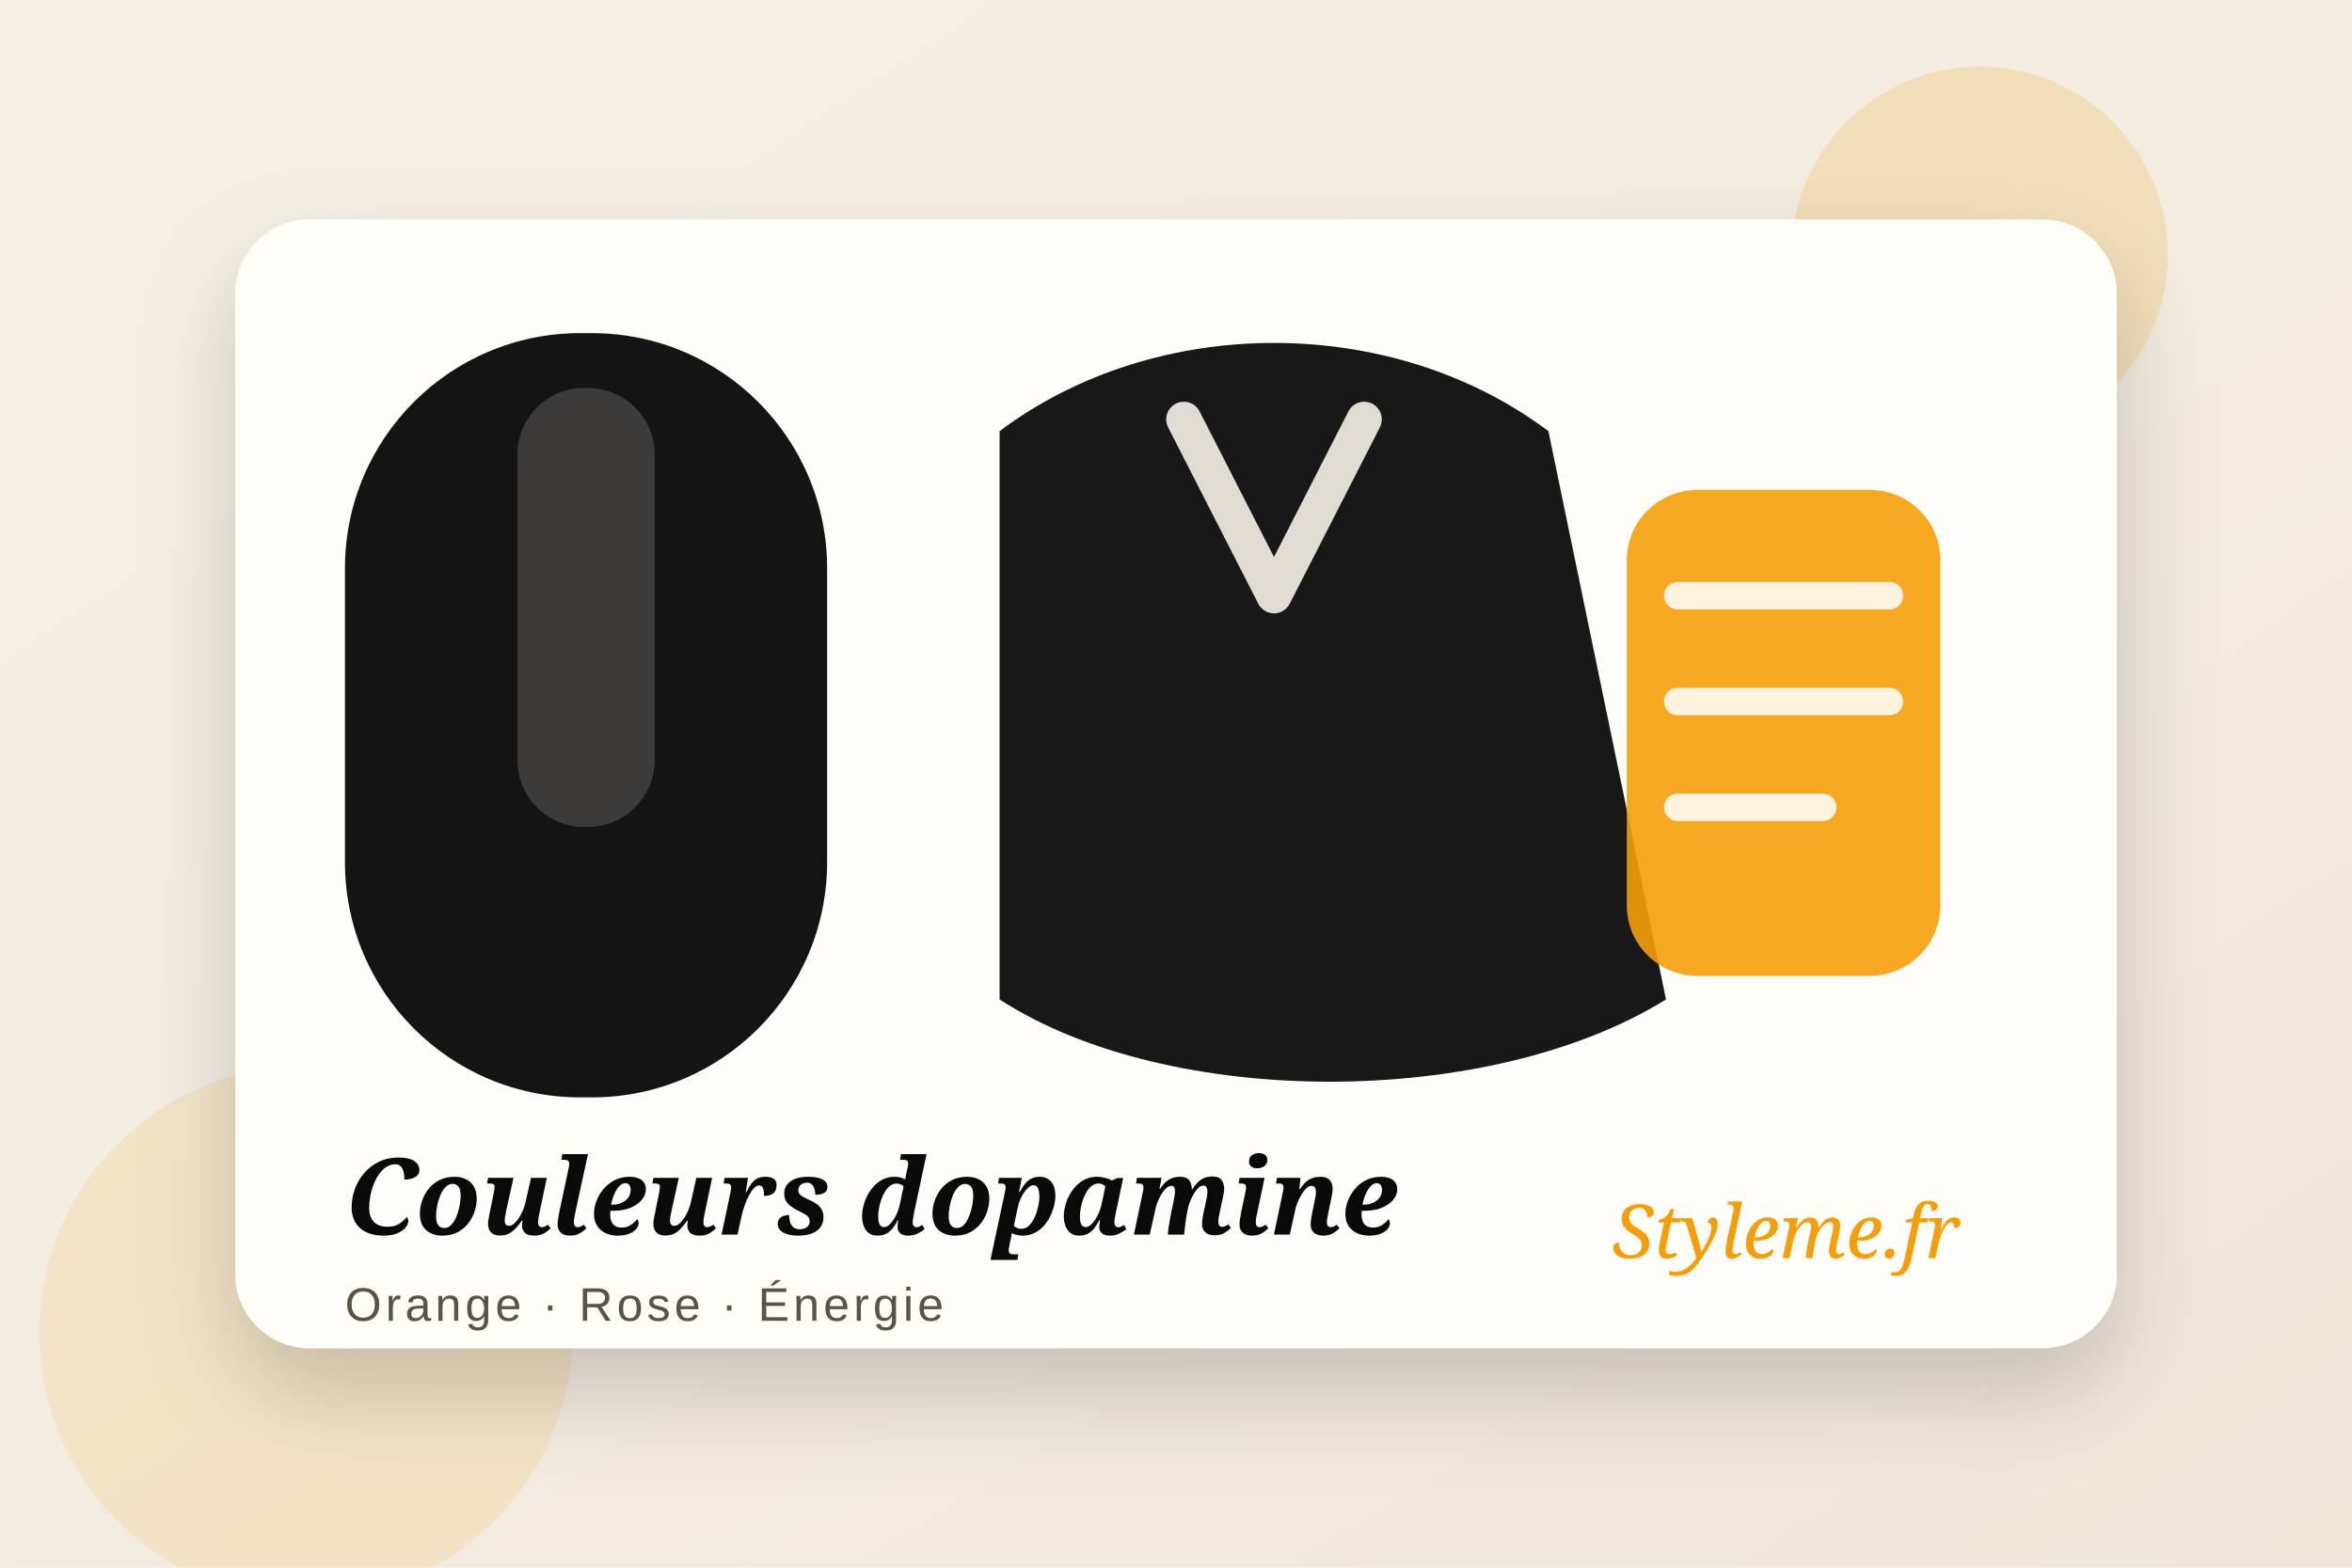
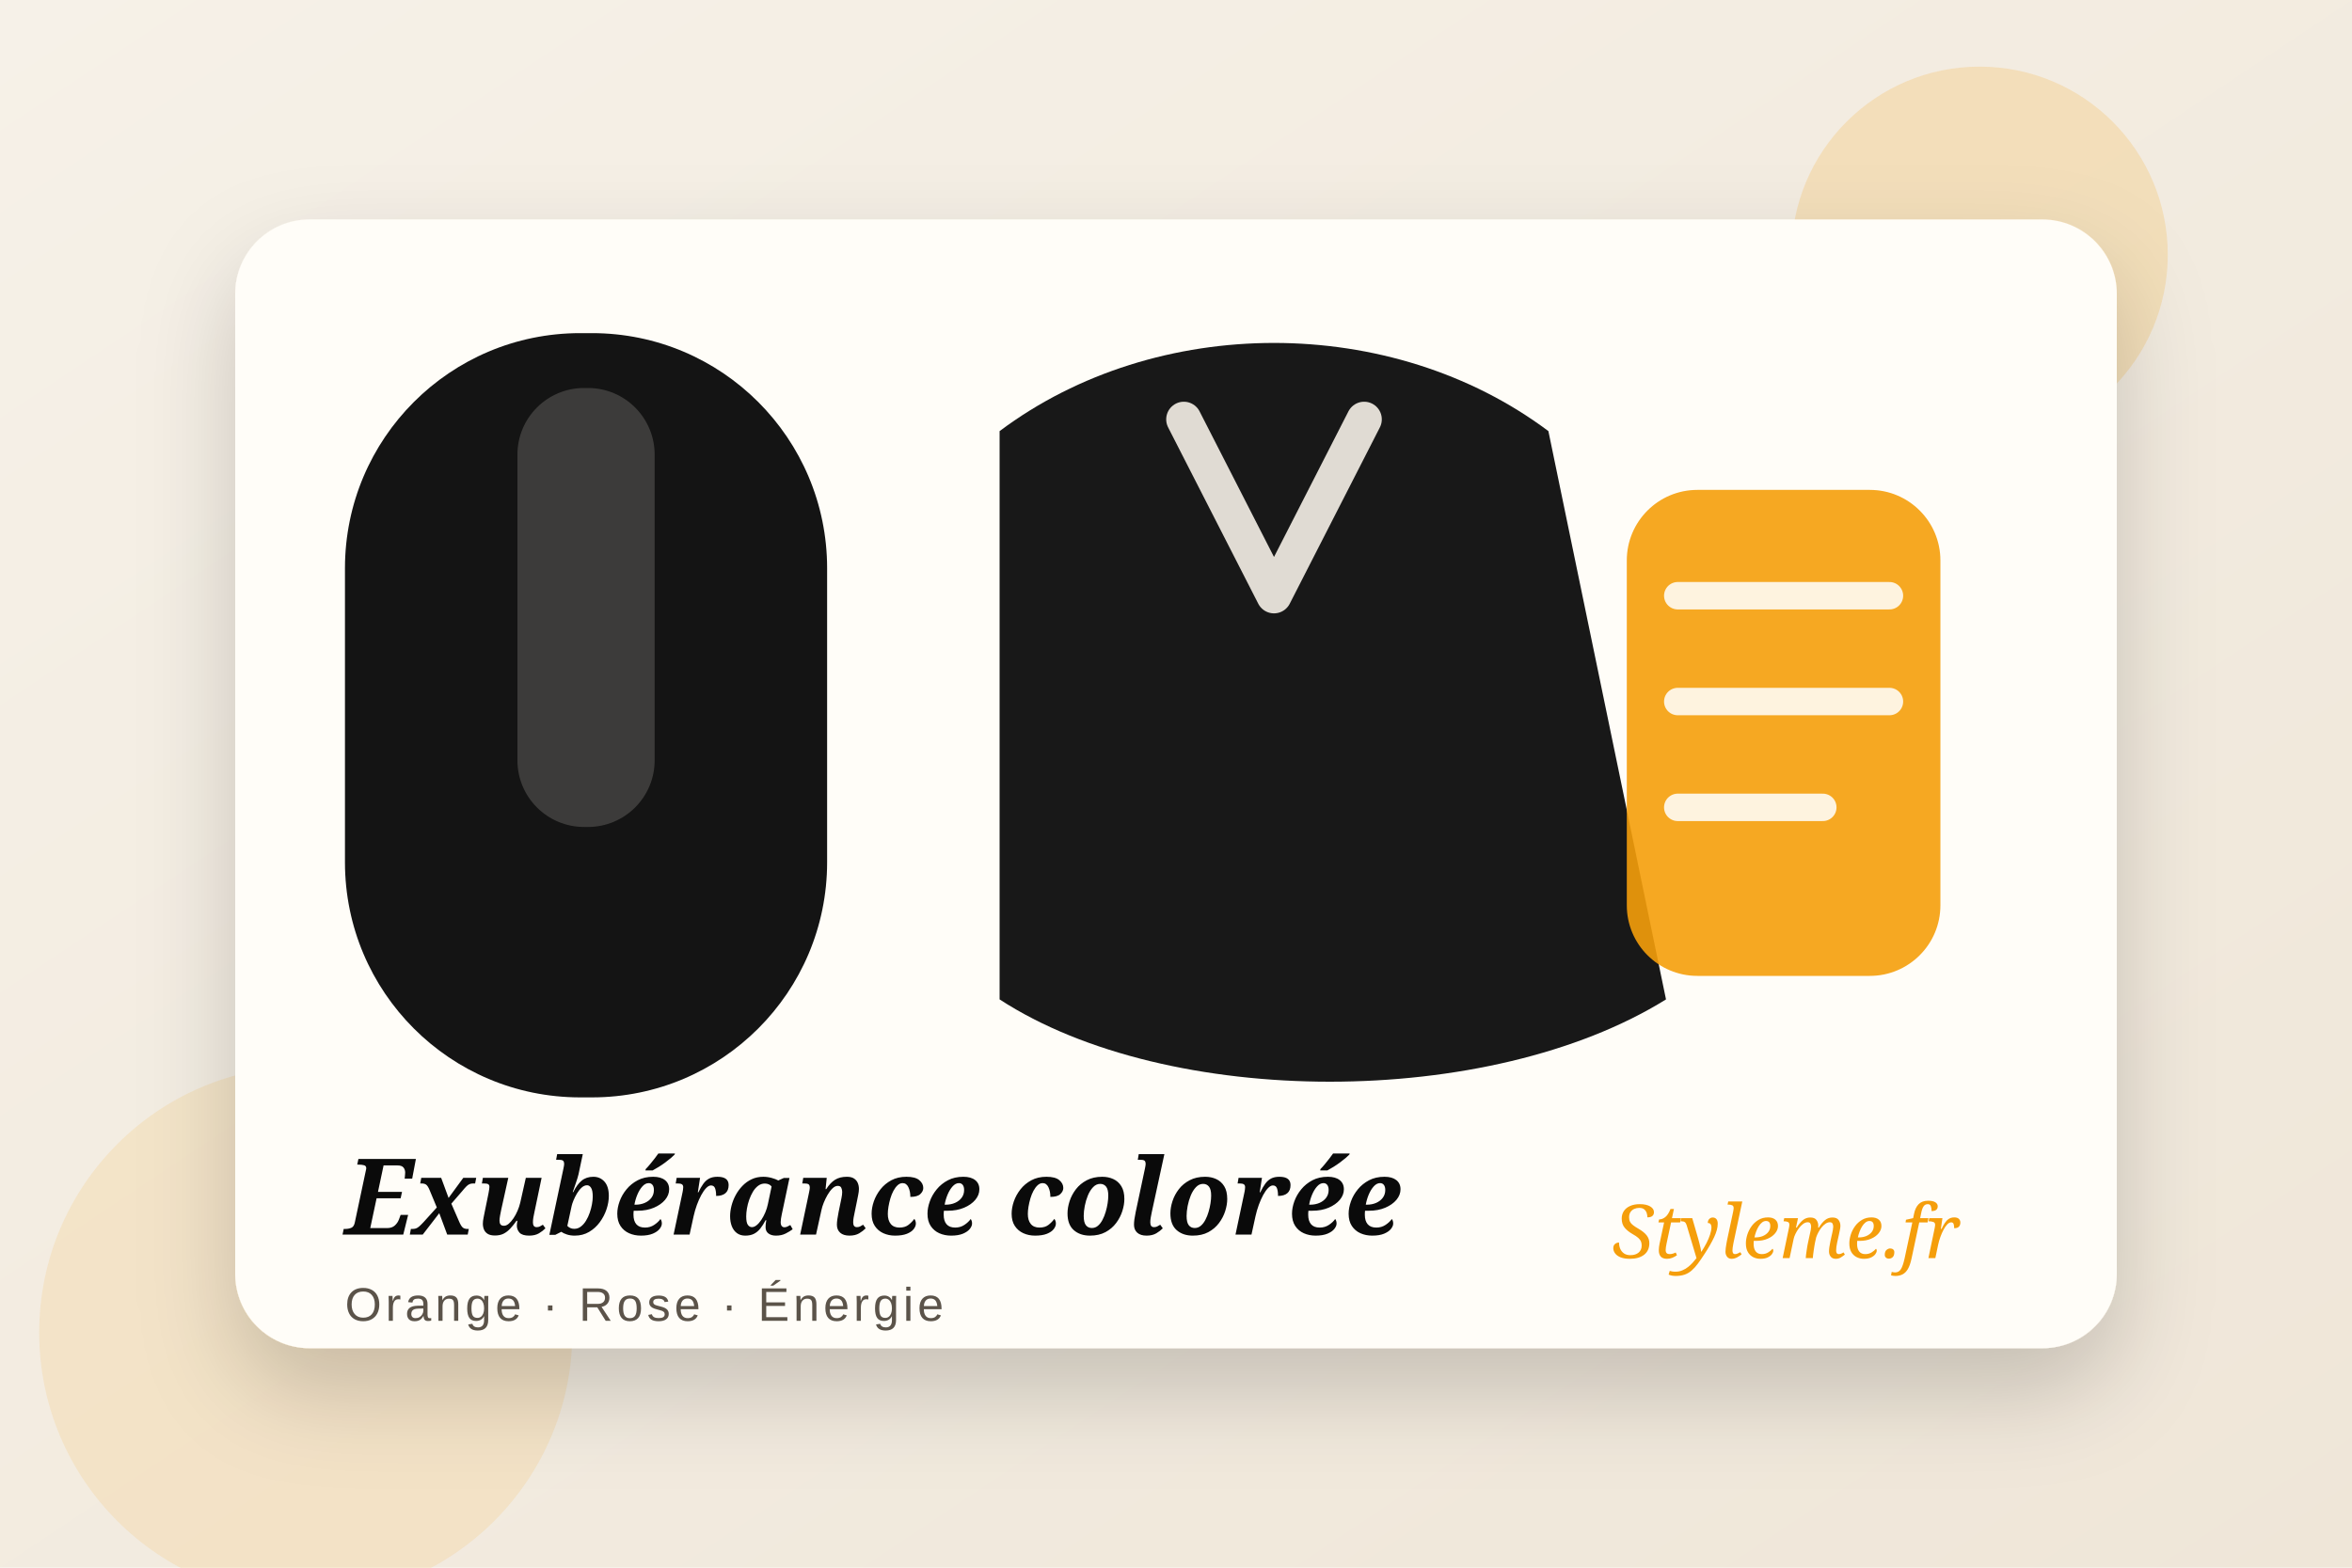
<svg xmlns="http://www.w3.org/2000/svg" width="1200" height="800" viewBox="0 0 1200 800" role="img" aria-labelledby="title desc">
  <defs>
    <linearGradient id="bg" x1="0" y1="0" x2="1" y2="1">
      <stop offset="0" stop-color="#F6F1E8" />
      <stop offset="1" stop-color="#EFE6D8" />
    </linearGradient>
    <filter id="shadow" x="-20%" y="-20%" width="140%" height="140%">
      <feDropShadow dx="0" dy="22" stdDeviation="24" flood-color="#0A0A0A" flood-opacity="0.18" />
    </filter>
  </defs>
  <rect width="1200" height="800" fill="url(#bg)" />
  <circle cx="1010" cy="130" r="96" fill="#F59E0B" opacity="0.18" />
  <circle cx="156" cy="680" r="136" fill="#F59E0B" opacity="0.12" />
  <rect x="120" y="112" width="960" height="576" rx="38" fill="#FFFDF8" filter="url(#shadow)" />
  <rect x="176" y="170" width="246" height="390" rx="120" fill="#0A0A0A" opacity="0.96" />
  <rect x="264" y="198" width="70" height="224" rx="34" fill="#F6F1E8" opacity="0.18" />
  <path d="M510 220 C590 160, 710 160, 790 220 L850 510 C760 566, 596 566, 510 510 Z" fill="#0A0A0A" opacity="0.94" />
  <path d="M604 214 L650 304 L696 214" fill="none" stroke="#F6F1E8" stroke-width="18" stroke-linecap="round" stroke-linejoin="round" opacity="0.9" />
  <rect x="830" y="250" width="160" height="248" rx="36" fill="#F59E0B" opacity="0.9" />
  <path d="M856 304 H964 M856 358 H964 M856 412 H930" stroke="#FFFDF8" stroke-width="14" stroke-linecap="round" opacity="0.88" />
-   <text x="176" y="630" fill="#0A0A0A" font-family="Georgia, serif" font-size="54" font-style="italic" font-weight="700">Couleurs dopamine</text>
+   <text x="176" y="630" fill="#0A0A0A" font-family="Georgia, serif" font-size="54" font-style="italic" font-weight="700">Exubérance colorée</text>
  <text x="176" y="674" fill="#5B5349" font-family="Arial, sans-serif" font-size="24" letter-spacing="2">Orange · Rose · Énergie</text>
  <text x="1000" y="642" text-anchor="end" fill="#F59E0B" font-family="Georgia, serif" font-size="38" font-style="italic">Styleme.fr</text>
</svg>
